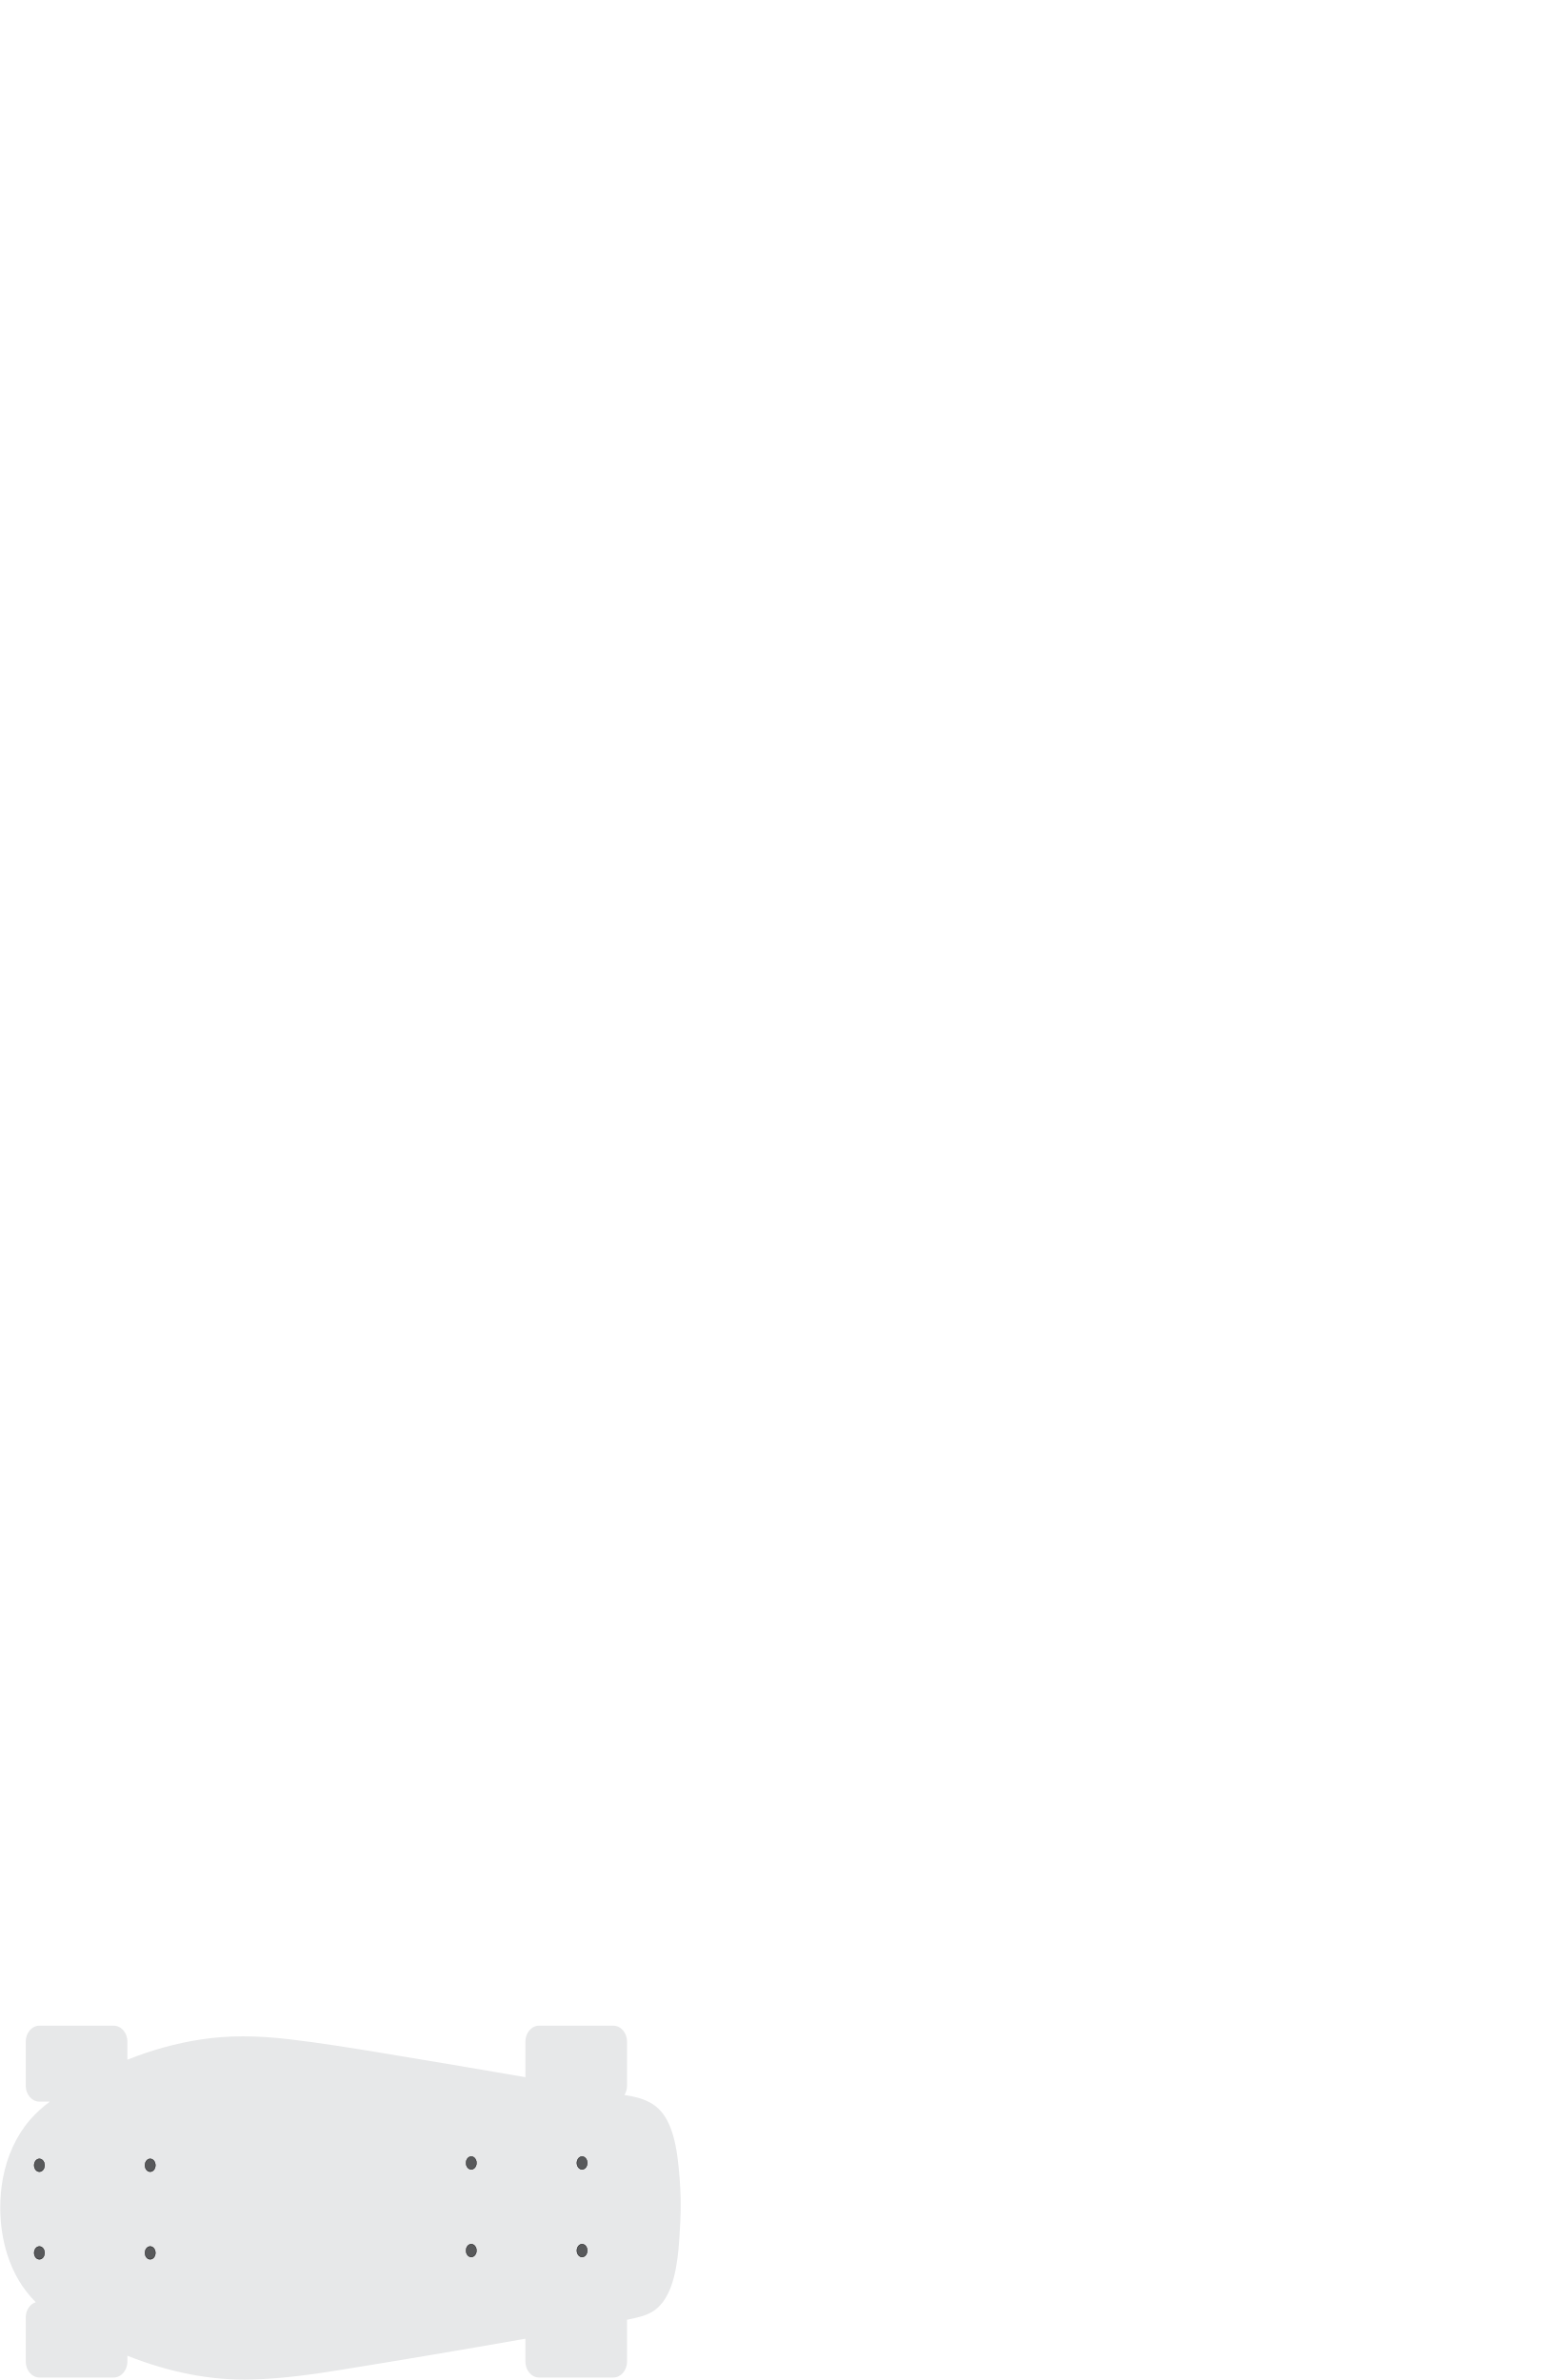
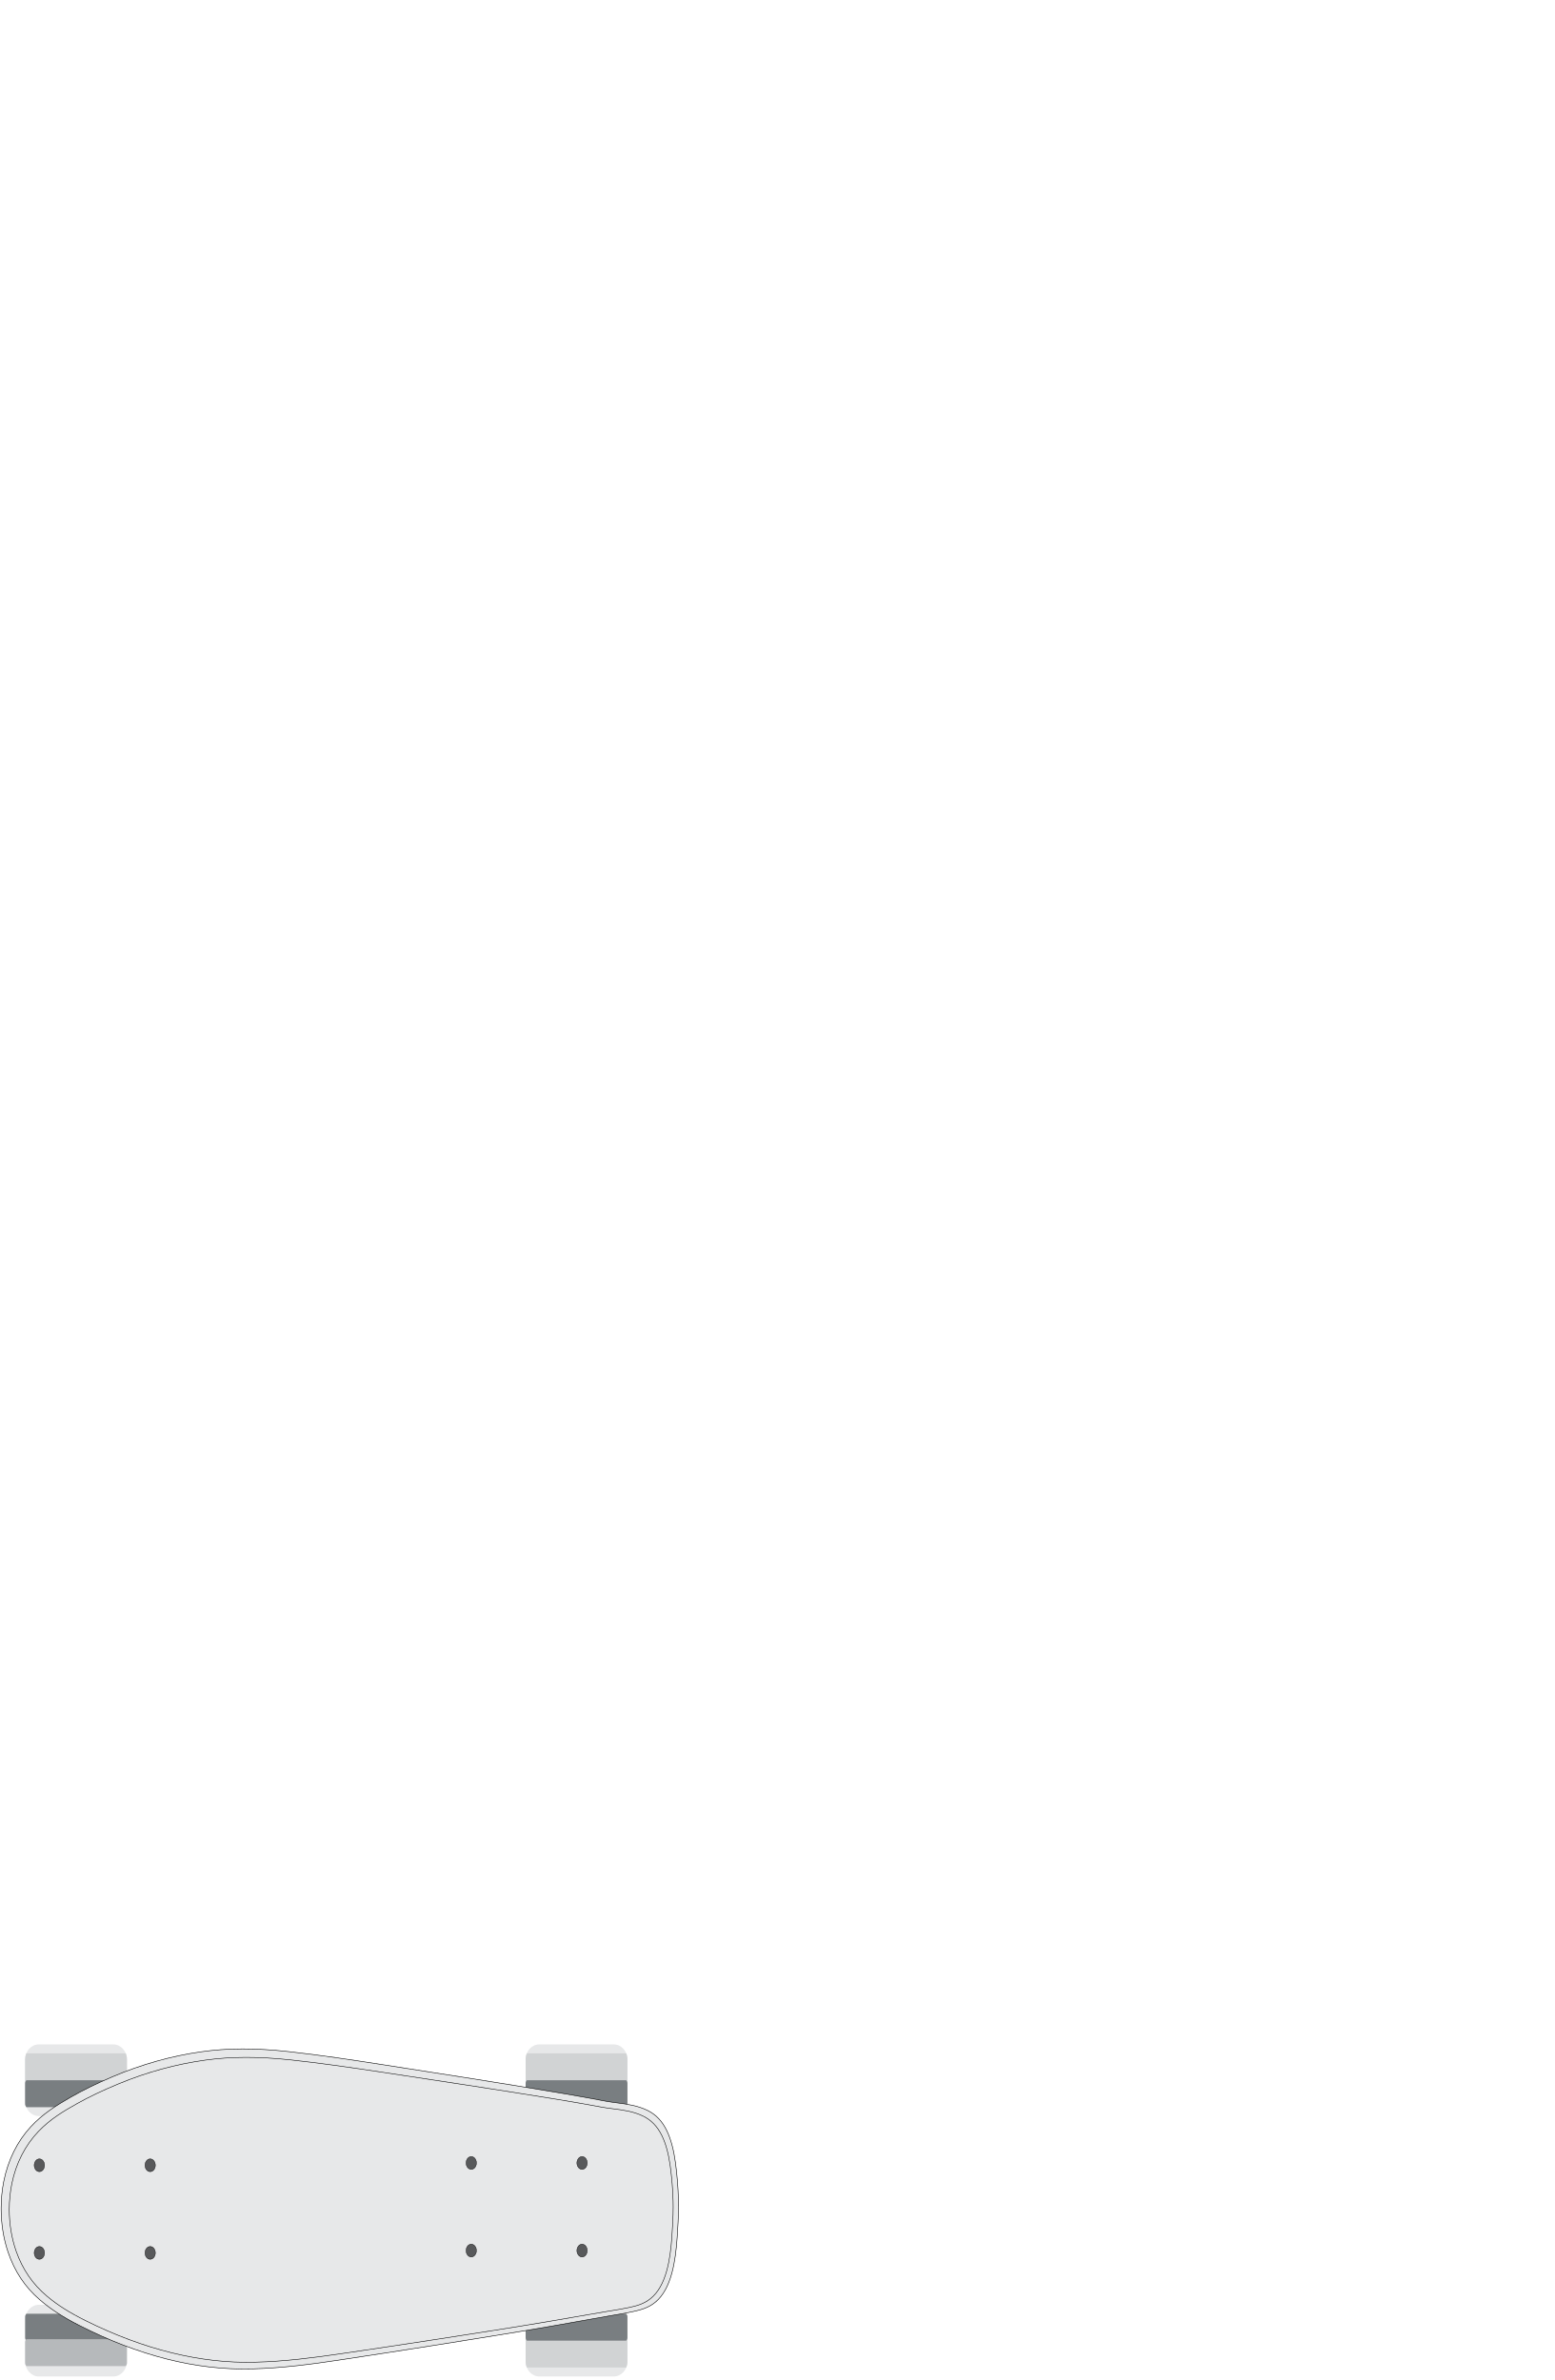
<svg xmlns="http://www.w3.org/2000/svg" width="194mm" height="297mm" viewBox="0 0 194 297" version="1.1" id="svg14632">
  <defs id="defs14626" />
  <g id="layer1">
-     <g id="g16030" transform="matrix(1.044746,0,0,1.21023,3.212798,-62.74906)">
-       <g transform="matrix(0.3527778,0,0,-0.3527778,59.6653,262.3587)" id="g7041">
-         <path style="fill:#e7e8e9;fill-opacity:1;fill-rule:nonzero;stroke:none;stroke-width:1.499" d="m 18.605,955.406 c -3.555,0 -6.463,3.368 -6.463,7.486 v 20.852 c 0,4.12 2.908,7.488 6.463,7.488 h 4.879 c -3.25,2.436 -6.381,5.188 -9.316,8.57 -6.379,7.35 -10.806,16.905 -12.803,27.631 -0.83,4.454 -1.252,9.088 -1.252,13.77 0,7.647 1.139,15.264 3.293,22.027 2.874,9.024 7.285,16.428 13.447,22.574 -2.709,0.892 -4.711,3.784 -4.711,7.199 v 20.852 c 0,4.118 2.908,7.49 6.463,7.49 h 34.996 c 3.556,0 6.463,-3.372 6.463,-7.49 v -2.777 c 20.117,7.975 39.748,11.751 58.6,11.205 0.22,0.023 0.435,0.014 0.637,-0.018 14.101,-0.396 28.043,-2.381 41.018,-4.473 28.109,-4.53 56.997,-9.4 85.863,-14.475 0.518,-0.091 1.04,-0.191 1.559,-0.283 v 10.82 c 0,4.118 2.907,7.49 6.465,7.49 h 34.992 c 3.556,0 6.465,-3.372 6.465,-7.49 v -19.756 c 1.282,-0.25 2.572,-0.52 3.855,-0.83 3.297,-0.795 7.033,-1.698 10.486,-4.732 7.716,-6.782 9.571,-21.056 10.326,-32.734 0.324,-5.016 0.643,-10.379 0.643,-15.943 0,-1.094 -0.014,-2.178 -0.039,-3.223 -0.144,-6.042 -0.618,-12.327 -1.41,-18.68 -0.806,-6.473 -2.18,-11.902 -4.082,-16.135 -2.159,-4.805 -5.134,-8.157 -9.096,-10.25 -3.917,-2.069 -7.946,-2.878 -11.906,-3.471 0.766,-1.23 1.223,-2.733 1.223,-4.357 v -20.852 c 0,-4.118 -2.909,-7.486 -6.465,-7.486 h -34.992 c -3.558,0 -6.465,3.368 -6.465,7.486 v 16.811 c -22.638,-3.946 -45.19,-7.704 -68.104,-11.496 -13.826,-2.288 -28.549,-4.668 -43.189,-6.393 -15.8,-1.86 -29.011,-1.838 -41.58,0.07 -11.748,1.784 -23.421,5.012 -34.803,9.572 v -8.564 c 0,-4.118 -2.907,-7.486 -6.463,-7.486 z" transform="matrix(0.7178782,0,0,-0.6197169,-177.8471,596.7209)" id="path7043" />
+     <g id="g9604" style="display:inline" transform="matrix(1.046529,0,0,1.142303,28.12021,31.52508)">
+       <g id="g9684">
+         <g id="g7017" transform="matrix(0.3527778,0,0,-0.3527778,45.41035,215.8572)">
+           <path d="m 0,0 c 0,-2.354 0.457,-5.607 -3.524,-5.607 h -20.883 c -6.068,0 -11.877,2.61 -11.877,11.213 0,8.605 5.809,11.215 11.877,11.215 H -3.524 C 0.457,16.821 0,13.568 0,11.214 Z" style="fill:#6d6f71;fill-opacity:1;fill-rule:nonzero;stroke:none" id="path7019" />
+         </g>
+         <g id="g7021" transform="matrix(0.3527778,0,0,-0.3527778,34.44291,211.3724)">
+           <path d="m 0,0 -1.435,-0.829 c -0.088,-0.051 -0.16,-0.175 -0.16,-0.277 v -1.658 c 0,-0.1 0.072,-0.225 0.16,-0.275 L 0,-3.868 c 0.087,-0.051 0.231,-0.051 0.319,0 l 1.436,0.829 c 0.088,0.05 0.16,0.175 0.16,0.275 v 1.658 c 0,0.102 -0.072,0.226 -0.16,0.277 L 0.319,0 C 0.231,0.051 0.087,0.051 0,0" style="fill:#dcddde;fill-opacity:1;fill-rule:nonzero;stroke:none" id="path7023" />
+         </g>
+         <g id="g7025" transform="matrix(0.3527778,0,0,-0.3527778,44.09759,210.9631)">
+           <path d="m 0,0 -1.436,-0.829 c -0.087,-0.051 -0.16,-0.175 -0.16,-0.277 v -1.658 c 0,-0.1 0.073,-0.225 0.16,-0.275 L 0,-3.868 c 0.087,-0.051 0.231,-0.051 0.319,0 l 1.435,0.829 c 0.089,0.05 0.16,0.175 0.16,0.275 v 1.658 c 0,0.102 -0.071,0.226 -0.16,0.277 L 0.319,0 C 0.231,0.051 0.087,0.051 0,0" style="fill:#dcddde;fill-opacity:1;fill-rule:nonzero;stroke:none" id="path7027" />
+         </g>
+         <g id="g7029" transform="matrix(0.3527778,0,0,-0.3527778,34.44291,216.3856)">
+           <path d="m 0,0 -1.435,0.828 c -0.088,0.051 -0.16,0.175 -0.16,0.278 v 1.658 c 0,0.099 0.072,0.224 0.16,0.275 L 0,3.867 c 0.087,0.052 0.231,0.052 0.319,0 L 1.755,3.039 C 1.843,2.988 1.915,2.863 1.915,2.764 V 1.106 C 1.915,1.003 1.843,0.879 1.755,0.828 L 0.319,0 C 0.231,-0.051 0.087,-0.051 0,0" style="fill:#dcddde;fill-opacity:1;fill-rule:nonzero;stroke:none" id="path7031" />
+         </g>
+         <g id="g7033" transform="matrix(0.3527778,0,0,-0.3527778,44.09759,216.7949)">
+           <path d="m 0,0 -1.436,0.828 c -0.087,0.051 -0.16,0.175 -0.16,0.277 v 1.658 c 0,0.1 0.073,0.226 0.16,0.276 L 0,3.867 c 0.087,0.052 0.231,0.052 0.319,0 L 1.754,3.039 C 1.843,2.989 1.914,2.863 1.914,2.763 V 1.105 C 1.914,1.003 1.843,0.879 1.754,0.828 L 0.319,0 C 0.231,-0.051 0.087,-0.051 0,0" style="fill:#dcddde;fill-opacity:1;fill-rule:nonzero;stroke:none" id="path7035" />
+         </g>
+         <g id="g7037" transform="matrix(0.3527778,0,0,-0.3527778,40.27732,219.5617)">
+           <path d="M 0,0 C 0,10.049 -13.902,3.263 -13.902,16.107 -13.902,28.954 0,22.168 0,32.217 Z" style="fill:#414142;fill-opacity:1;fill-rule:nonzero;stroke:none" id="path7039" />
+         </g>
+         <g id="g7041-0" transform="matrix(0.3527778,0,0,-0.3527778,35.79165,197.377)">
+           <path d="m 0,0 v -12.922 c 0,-2.553 2.087,-4.641 4.641,-4.641 h 25.12 c 2.553,0 4.641,2.088 4.641,4.641 V 0 c 0,2.552 -2.088,4.64 -4.641,4.64 H 4.641 C 2.087,4.64 0,2.552 0,0" style="fill:#e7e8e9;fill-opacity:1;fill-rule:nonzero;stroke:none" id="path7043-9" />
+         </g>
+         <g id="g7045" transform="matrix(0.3527778,0,0,-0.3527778,35.9329,196.719)">
+           <path d="m 0,0 c -0.254,-0.572 -0.4,-1.202 -0.4,-1.865 v -12.922 c 0,-0.664 0.146,-1.294 0.4,-1.865 h 33.601 c 0.253,0.571 0.4,1.201 0.4,1.865 v 12.922 c 0,0.663 -0.147,1.293 -0.4,1.865 z" style="fill:#d1d3d4;fill-opacity:1;fill-rule:nonzero;stroke:none" id="path7047" />
+         </g>
+         <g id="g7049" transform="matrix(0.3527778,0,0,-0.3527778,37.97411,212.1988)">
+           <path d="m 0,0 c 2.631,0 4.764,-2.132 4.764,-4.764 0,-2.631 -2.133,-4.762 -4.764,-4.762 -2.63,0 -4.764,2.131 -4.764,4.762 C -4.764,-2.132 -2.63,0 0,0" style="fill:#bcbec0;fill-opacity:1;fill-rule:nonzero;stroke:none" id="path7051" />
+         </g>
+         <g id="g7053" transform="matrix(0.3527778,0,0,-0.3527778,37.86697,212.5792)">
+           <path d="m 0,0 -2.735,-1.579 c -0.167,-0.097 -0.304,-0.334 -0.304,-0.526 v -3.159 c 0,-0.194 0.137,-0.43 0.304,-0.527 L 0,-7.369 c 0.167,-0.098 0.44,-0.098 0.608,0 l 2.736,1.578 c 0.167,0.097 0.303,0.333 0.303,0.527 v 3.159 c 0,0.192 -0.136,0.429 -0.303,0.526 L 0.608,0 C 0.44,0.096 0.167,0.096 0,0" style="fill:#dcddde;fill-opacity:1;fill-rule:nonzero;stroke:none" id="path7055" />
+         </g>
+         <g id="g7057" transform="matrix(0.3527778,0,0,-0.3527778,37.97411,213.1886)">
+           <path d="m 0,0 c 1.082,0 1.958,-0.876 1.958,-1.958 0,-1.081 -0.876,-1.957 -1.958,-1.957 -1.081,0 -1.958,0.876 -1.958,1.957 C -1.958,-0.876 -1.081,0 0,0" style="fill:#bcbec0;fill-opacity:1;fill-rule:nonzero;stroke:none" id="path7059" />
+         </g>
+         <g id="g7061" transform="matrix(0.3527778,0,0,-0.3527778,34.49921,211.692)">
+           <path d="m 0,0 c 0.567,0 1.028,-0.46 1.028,-1.028 0,-0.568 -0.461,-1.028 -1.028,-1.028 -0.567,0 -1.028,0.46 -1.028,1.028 C -1.028,-0.46 -0.567,0 0,0" style="fill:#bcbec0;fill-opacity:1;fill-rule:nonzero;stroke:none" id="path7063" />
+         </g>
+         <g id="g7065" transform="matrix(0.3527778,0,0,-0.3527778,44.15411,211.2828)">
+           <path d="m 0,0 c 0.567,0 1.027,-0.461 1.027,-1.028 0,-0.568 -0.46,-1.029 -1.027,-1.029 -0.568,0 -1.028,0.461 -1.028,1.029 C -1.028,-0.461 -0.568,0 0,0" style="fill:#bcbec0;fill-opacity:1;fill-rule:nonzero;stroke:none" id="path7067" />
+         </g>
+         <g id="g7069" transform="matrix(0.3527778,0,0,-0.3527778,35.79165,230.381)">
+           <path d="m 0,0 v 12.922 c 0,2.553 2.087,4.641 4.641,4.641 h 25.12 c 2.553,0 4.641,-2.088 4.641,-4.641 V 0 c 0,-2.552 -2.088,-4.641 -4.641,-4.641 H 4.641 C 2.087,-4.641 0,-2.552 0,0" style="fill:#e7e8e9;fill-opacity:1;fill-rule:nonzero;stroke:none" id="path7071" />
+         </g>
+         <g id="g7073" transform="matrix(0.3527778,0,0,-0.3527778,35.9329,231.039)">
+           <path d="m 0,0 c -0.254,0.572 -0.4,1.202 -0.4,1.865 v 12.922 c 0,0.664 0.146,1.293 0.4,1.865 h 33.601 c 0.253,-0.572 0.4,-1.201 0.4,-1.865 V 1.865 c 0,-0.663 -0.147,-1.293 -0.4,-1.865 z" style="fill:#d1d3d4;fill-opacity:1;fill-rule:nonzero;stroke:none" id="path7075" />
+         </g>
+         <path d="m 40.278,224.186 h 2.651 v -20.612 h -2.651 z" style="fill:#58595b;fill-opacity:1;fill-rule:nonzero;stroke:none;stroke-width:0.353" id="path7077" />
+         <g id="g7079" transform="matrix(0.3527778,0,0,-0.3527778,34.49921,216.066)">
+           <path d="M 0,0 C 0.567,0 1.028,0.46 1.028,1.028 1.028,1.596 0.567,2.056 0,2.056 -0.567,2.056 -1.028,1.596 -1.028,1.028 -1.028,0.46 -0.567,0 0,0" style="fill:#bcbec0;fill-opacity:1;fill-rule:nonzero;stroke:none" id="path7081" />
+         </g>
+         <g id="g7083" transform="matrix(0.3527778,0,0,-0.3527778,44.15411,216.4752)">
+           <path d="M 0,0 C 0.567,0 1.027,0.46 1.027,1.028 1.027,1.596 0.567,2.056 0,2.056 -0.568,2.056 -1.028,1.596 -1.028,1.028 -1.028,0.46 -0.568,0 0,0" style="fill:#bcbec0;fill-opacity:1;fill-rule:nonzero;stroke:none" id="path7085" />
+         </g>
+         <g transform="matrix(0.3527778,0,0,-0.1763781,35.9329,199.6564)" id="g9706" style="fill:#797e81;fill-opacity:1">
+           <path id="path9704" style="fill:#797e81;fill-opacity:1;fill-rule:nonzero;stroke:none" d="m 0,0 c -0.254,-0.572 -0.4,-1.202 -0.4,-1.865 v -12.922 c 0,-0.664 0.146,-1.294 0.4,-1.865 h 33.601 c 0.253,0.571 0.4,1.201 0.4,1.865 v 12.922 c 0,0.663 -0.147,1.293 -0.4,1.865 z" />
+         </g>
+         <g transform="matrix(0.3527778,0,0,-0.1763781,35.93256,228.1021)" id="g9714" style="fill:#797e81;fill-opacity:1">
+           <path id="path9712" style="fill:#797e81;fill-opacity:1;fill-rule:nonzero;stroke:none" d="m 0,0 c -0.254,0.572 -0.4,1.202 -0.4,1.865 v 12.922 c 0,0.664 0.146,1.293 0.4,1.865 h 33.601 c 0.253,-0.572 0.4,-1.201 0.4,-1.865 V 1.865 c 0,-0.663 -0.147,-1.293 -0.4,-1.865 z" />
+         </g>
+       </g>
+       <g id="g9647">
+         <g id="g7087" transform="matrix(0.3527778,0,0,-0.3527778,-21.35609,211.9012)">
+           <path d="m 0,0 c 0,2.354 -0.457,5.607 3.524,5.607 h 20.882 c 6.068,0 11.878,-2.61 11.878,-11.214 0,-8.604 -5.81,-11.214 -11.878,-11.214 H 3.524 c -3.981,0 -3.524,3.253 -3.524,5.607 z" style="fill:#6d6f71;fill-opacity:1;fill-rule:nonzero;stroke:none" id="path7089" />
+         </g>
+         <g id="g7091" transform="matrix(0.3527778,0,0,-0.3527778,-10.38865,216.3856)">
+           <path d="m 0,0 1.435,0.828 c 0.088,0.051 0.16,0.175 0.16,0.278 v 1.658 c 0,0.099 -0.072,0.224 -0.16,0.275 L 0,3.867 c -0.087,0.052 -0.231,0.052 -0.32,0 L -1.754,3.039 C -1.843,2.988 -1.915,2.863 -1.915,2.764 V 1.106 c 0,-0.103 0.072,-0.227 0.161,-0.278 L -0.32,0 C -0.231,-0.051 -0.087,-0.051 0,0" style="fill:#dcddde;fill-opacity:1;fill-rule:nonzero;stroke:none" id="path7093" />
+         </g>
+         <g id="g7095" transform="matrix(0.3527778,0,0,-0.3527778,-20.04351,216.7949)">
+           <path d="m 0,0 1.436,0.828 c 0.088,0.051 0.159,0.175 0.159,0.277 v 1.658 c 0,0.1 -0.071,0.226 -0.159,0.276 L 0,3.867 c -0.087,0.052 -0.231,0.052 -0.319,0 L -1.754,3.039 C -1.842,2.989 -1.914,2.863 -1.914,2.763 V 1.105 c 0,-0.102 0.072,-0.226 0.16,-0.277 L -0.319,0 C -0.231,-0.051 -0.087,-0.051 0,0" style="fill:#dcddde;fill-opacity:1;fill-rule:nonzero;stroke:none" id="path7097" />
+         </g>
+         <g id="g7099" transform="matrix(0.3527778,0,0,-0.3527778,-10.38865,211.3724)">
+           <path d="m 0,0 1.435,-0.829 c 0.088,-0.051 0.16,-0.175 0.16,-0.277 v -1.658 c 0,-0.1 -0.072,-0.225 -0.16,-0.275 L 0,-3.868 c -0.087,-0.051 -0.231,-0.051 -0.32,0 l -1.434,0.829 c -0.089,0.05 -0.161,0.175 -0.161,0.275 v 1.658 c 0,0.102 0.072,0.226 0.161,0.277 L -0.32,0 C -0.231,0.051 -0.087,0.051 0,0" style="fill:#dcddde;fill-opacity:1;fill-rule:nonzero;stroke:none" id="path7101" />
+         </g>
+         <g id="g7103" transform="matrix(0.3527778,0,0,-0.3527778,-20.04351,210.9631)">
+           <path d="M 0,0 1.436,-0.829 C 1.524,-0.88 1.595,-1.004 1.595,-1.106 v -1.658 c 0,-0.1 -0.071,-0.225 -0.159,-0.275 L 0,-3.868 c -0.087,-0.051 -0.231,-0.051 -0.319,0 l -1.435,0.829 c -0.088,0.05 -0.16,0.175 -0.16,0.275 v 1.658 c 0,0.102 0.072,0.226 0.16,0.277 L -0.319,0 C -0.231,0.051 -0.087,0.051 0,0" style="fill:#dcddde;fill-opacity:1;fill-rule:nonzero;stroke:none" id="path7105" />
+         </g>
+         <g id="g7107" transform="matrix(0.3527778,0,0,-0.3527778,-16.22324,208.1963)">
+           <path d="M 0,0 C 0,-10.049 13.903,-3.263 13.903,-16.109 13.903,-28.954 0,-22.168 0,-32.217 Z" style="fill:#414142;fill-opacity:1;fill-rule:nonzero;stroke:none" id="path7109" />
+         </g>
+         <g id="g7111" transform="matrix(0.3527778,0,0,-0.3527778,-11.73739,230.381)">
+           <path d="m 0,0 v 12.922 c 0,2.553 -2.087,4.641 -4.64,4.641 h -25.122 c -2.552,0 -4.64,-2.088 -4.64,-4.641 V 0 c 0,-2.552 2.088,-4.641 4.64,-4.641 H -4.64 C -2.087,-4.641 0,-2.552 0,0" style="fill:#e7e8e9;fill-opacity:1;fill-rule:nonzero;stroke:none" id="path7113" />
+         </g>
+         <g id="g7115" transform="matrix(0.3527778,0,0,-0.1763781,-11.87882,228.1021)" style="fill:#797e81;fill-opacity:1">
+           <path d="m 0,0 c 0.254,0.572 0.401,1.202 0.401,1.865 v 12.922 c 0,0.664 -0.147,1.293 -0.4,1.865 h -33.602 c -0.254,-0.572 -0.4,-1.201 -0.4,-1.865 V 1.865 c 0,-0.663 0.146,-1.293 0.401,-1.865 z" style="fill:#797e81;fill-opacity:1;fill-rule:nonzero;stroke:none" id="path7117" />
+         </g>
+         <g id="g7119" transform="matrix(0.3527778,0,0,-0.3527778,-13.91971,215.5595)">
+           <path d="m 0,0 c -2.632,0 -4.765,2.133 -4.765,4.764 0,2.632 2.133,4.763 4.765,4.763 2.63,0 4.763,-2.131 4.763,-4.763 C 4.763,2.133 2.63,0 0,0" style="fill:#bcbec0;fill-opacity:1;fill-rule:nonzero;stroke:none" id="path7121" />
+         </g>
+         <g id="g7123" transform="matrix(0.3527778,0,0,-0.3527778,-13.81271,215.1788)">
+           <path d="m 0,0 2.735,1.579 c 0.167,0.097 0.304,0.333 0.304,0.526 v 3.159 c 0,0.193 -0.137,0.43 -0.304,0.526 L 0,7.369 c -0.167,0.097 -0.44,0.097 -0.608,0 L -3.343,5.79 C -3.511,5.694 -3.647,5.457 -3.647,5.264 V 2.105 c 0,-0.193 0.136,-0.429 0.304,-0.526 L -0.608,0 C -0.44,-0.097 -0.167,-0.097 0,0" style="fill:#dcddde;fill-opacity:1;fill-rule:nonzero;stroke:none" id="path7125" />
+         </g>
+         <g id="g7127" transform="matrix(0.3527778,0,0,-0.3527778,-13.91971,214.5694)">
+           <path d="m 0,0 c -1.083,0 -1.959,0.876 -1.959,1.957 0,1.082 0.876,1.958 1.959,1.958 1.08,0 1.957,-0.876 1.957,-1.958 C 1.957,0.876 1.08,0 0,0" style="fill:#bcbec0;fill-opacity:1;fill-rule:nonzero;stroke:none" id="path7129" />
+         </g>
+         <g id="g7131" transform="matrix(0.3527778,0,0,-0.3527778,-10.44531,216.066)">
+           <path d="m 0,0 c -0.567,0 -1.027,0.46 -1.027,1.028 0,0.568 0.46,1.028 1.027,1.028 0.568,0 1.028,-0.46 1.028,-1.028 C 1.028,0.46 0.568,0 0,0" style="fill:#bcbec0;fill-opacity:1;fill-rule:nonzero;stroke:none" id="path7133" />
+         </g>
+         <g id="g7135" transform="matrix(0.3527778,0,0,-0.3527778,-20.09967,216.4752)">
+           <path d="m 0,0 c -0.568,0 -1.028,0.46 -1.028,1.028 0,0.568 0.46,1.028 1.028,1.028 0.568,0 1.028,-0.46 1.028,-1.028 C 1.028,0.46 0.568,0 0,0" style="fill:#bcbec0;fill-opacity:1;fill-rule:nonzero;stroke:none" id="path7137" />
+         </g>
+         <g id="g7139" transform="matrix(0.3527778,0,0,-0.3527778,-11.73739,197.377)">
+           <path d="m 0,0 v -12.922 c 0,-2.553 -2.087,-4.641 -4.64,-4.641 h -25.122 c -2.552,0 -4.64,2.088 -4.64,4.641 V 0 c 0,2.552 2.088,4.64 4.64,4.64 H -4.64 C -2.087,4.64 0,2.552 0,0" style="fill:#e7e8e9;fill-opacity:1;fill-rule:nonzero;stroke:none" id="path7141" />
+         </g>
+         <g id="g7143" transform="matrix(0.3527778,0,0,-0.3527778,-11.87882,196.719)">
+           <path d="m 0,0 c 0.254,-0.572 0.401,-1.202 0.401,-1.865 v -12.922 c 0,-0.664 -0.147,-1.294 -0.4,-1.865 h -33.602 c -0.254,0.571 -0.4,1.201 -0.4,1.865 v 12.922 c 0,0.663 0.146,1.293 0.401,1.865 z" style="fill:#d1d3d4;fill-opacity:1;fill-rule:nonzero;stroke:none" id="path7145" />
+         </g>
+         <path d="m -16.223,203.573 h -2.651 v 20.612 h 2.651 z" style="fill:#58595b;fill-opacity:1;fill-rule:nonzero;stroke:none;stroke-width:0.353" id="path7147" />
+         <g id="g7149" transform="matrix(0.3527778,0,0,-0.3527778,-10.44531,211.692)">
+           <path d="m 0,0 c -0.567,0 -1.027,-0.46 -1.027,-1.028 0,-0.568 0.46,-1.028 1.027,-1.028 0.568,0 1.028,0.46 1.028,1.028 C 1.028,-0.46 0.568,0 0,0" style="fill:#bcbec0;fill-opacity:1;fill-rule:nonzero;stroke:none" id="path7151" />
+         </g>
+         <g id="g7153" transform="matrix(0.3527778,0,0,-0.3527778,-20.09967,211.2828)">
+           <path d="m 0,0 c -0.568,0 -1.028,-0.461 -1.028,-1.028 0,-0.568 0.46,-1.029 1.028,-1.029 0.568,0 1.028,0.461 1.028,1.029 C 1.028,-0.461 0.568,0 0,0" style="fill:#bcbec0;fill-opacity:1;fill-rule:nonzero;stroke:none" id="path7155" />
+         </g>
+         <g transform="matrix(0.3527778,0,0,-0.1763781,-11.87882,199.6564)" id="g9710" style="fill:#797e81;fill-opacity:1">
+           <path id="path9708" style="fill:#797e81;fill-opacity:1;fill-rule:nonzero;stroke:none" d="m 0,0 c 0.254,-0.572 0.401,-1.202 0.401,-1.865 v -12.922 c 0,-0.664 -0.147,-1.294 -0.4,-1.865 h -33.602 c -0.254,0.571 -0.4,1.201 -0.4,1.865 v 12.922 c 0,0.663 0.146,1.293 0.401,1.865 z" />
+         </g>
+         <g style="fill:#b6b9bb;fill-opacity:1" transform="matrix(0.3527778,0,0,-0.1763781,-11.87882,230.8816)" id="g9728">
+           <path id="path9726" style="fill:#b6b9bb;fill-opacity:1;fill-rule:nonzero;stroke:none" d="m 0,0 c 0.254,0.572 0.401,1.202 0.401,1.865 v 12.922 c 0,0.664 -0.147,1.293 -0.4,1.865 h -33.602 c -0.254,-0.572 -0.4,-1.201 -0.4,-1.865 V 1.865 c 0,-0.663 0.146,-1.293 0.401,-1.865 z" />
+         </g>
      </g>
    </g>
+     <path style="display:none;fill:#e7e8e9;fill-opacity:1;fill-rule:nonzero;stroke:none;stroke-width:0.386" d="m 4.899,297 c -0.942,0 -1.712,-0.842 -1.712,-1.87 v -5.21 c 0,-1.029 0.77,-1.871 1.712,-1.871 H 6.191 C 5.33,287.44 4.501,286.753 3.723,285.908 2.033,284.072 0.861,281.684 0.332,279.005 0.112,277.892 0,276.734 0,275.564 0,273.654 0.302,271.751 0.872,270.061 1.634,267.807 2.802,265.957 4.435,264.421 3.717,264.198 3.187,263.476 3.187,262.623 v -5.21 c 0,-1.029 0.77,-1.871 1.712,-1.871 h 9.271 c 0.942,0 1.712,0.843 1.712,1.871 v 0.694 c 5.329,-1.992 10.53,-2.936 15.524,-2.799 0.058,-0.005 0.115,-0.004 0.169,0.004 3.736,0.099 7.429,0.595 10.866,1.117 7.446,1.132 15.099,2.348 22.746,3.616 0.137,0.023 0.276,0.048 0.413,0.071 v -2.703 c 0,-1.029 0.77,-1.871 1.713,-1.871 h 9.27 c 0.942,0 1.713,0.843 1.713,1.871 v 4.936 c 0.34,0.063 0.681,0.13 1.021,0.207 0.873,0.199 1.863,0.424 2.778,1.182 2.044,1.694 2.536,5.261 2.736,8.178 C 84.916,273.17 85,274.51 85,275.9 c 0,0.273 -0.004,0.544 -0.01,0.805 -0.038,1.51 -0.164,3.08 -0.374,4.667 -0.214,1.617 -0.578,2.974 -1.081,4.031 -0.572,1.2 -1.36,2.038 -2.41,2.561 -1.038,0.517 -2.105,0.719 -3.154,0.867 0.203,0.307 0.324,0.683 0.324,1.089 v 5.21 c 0,1.029 -0.771,1.87 -1.713,1.87 h -9.27 c -0.942,0 -1.713,-0.842 -1.713,-1.87 v -4.2 c -5.997,0.986 -11.971,1.925 -18.042,2.872 -3.663,0.572 -7.563,1.166 -11.441,1.597 -4.186,0.465 -7.686,0.459 -11.015,-0.018 -3.112,-0.446 -6.204,-1.252 -9.22,-2.392 v 2.14 c 0,1.029 -0.77,1.87 -1.712,1.87 z" id="path7043" />
+     <path d="m 84.651,275.279 c 0,-0.27 -0.003,-0.538 -0.01,-0.795 -0.038,-1.491 -0.163,-3.041 -0.372,-4.609 -0.212,-1.597 -0.574,-2.936 -1.075,-3.981 -0.569,-1.186 -1.352,-2.013 -2.396,-2.529 -1.246,-0.616 -2.536,-0.783 -3.783,-0.945 -0.501,-0.065 -0.974,-0.126 -1.444,-0.215 -1.617,-0.305 -3.53,-0.661 -5.451,-0.983 -7.574,-1.27 -15.057,-2.438 -22.696,-3.622 -3.642,-0.565 -7.52,-1.151 -11.376,-1.577 -4.162,-0.459 -7.642,-0.453 -10.952,0.018 -3.741,0.532 -7.454,1.576 -11.035,3.104 -2.078,0.886 -3.751,1.706 -5.266,2.578 -1.752,1.009 -3.449,2.049 -4.954,3.673 -1.68,1.813 -2.846,4.171 -3.372,6.817 -0.219,1.099 -0.329,2.242 -0.329,3.397 0,1.887 0.3,3.766 0.867,5.435 0.819,2.409 2.111,4.352 3.951,5.938 1.343,1.158 2.847,2.138 4.874,3.176 7.434,3.807 14.679,5.642 21.534,5.456 0.058,0.005 0.114,0.003 0.167,-0.004 3.714,-0.098 7.386,-0.588 10.804,-1.104 7.404,-1.118 15.013,-2.319 22.616,-3.571 2.504,-0.412 5.045,-0.866 7.502,-1.304 1.222,-0.218 2.486,-0.444 3.73,-0.661 0.248,-0.043 0.496,-0.085 0.743,-0.126 0.678,-0.113 1.379,-0.231 2.073,-0.388 0.868,-0.196 1.852,-0.419 2.762,-1.168 2.032,-1.673 2.521,-5.196 2.72,-8.077 0.085,-1.238 0.169,-2.561 0.169,-3.934 z" style="display:inline;fill:#e7e8e9;fill-opacity:1;stroke:#000000;stroke-width:0.066;stroke-linecap:butt;stroke-linejoin:miter;stroke-miterlimit:10;stroke-dasharray:none;stroke-opacity:1" id="path1677" />
+     <path id="path9608" style="display:inline;fill:none;fill-opacity:1;stroke:#000000;stroke-width:0.064;stroke-linecap:butt;stroke-linejoin:miter;stroke-miterlimit:10;stroke-dasharray:none;stroke-opacity:1" d="m 83.985,275.406 c 0,-0.257 -0.003,-0.512 -0.009,-0.758 -0.037,-1.42 -0.16,-2.897 -0.364,-4.39 -0.208,-1.521 -0.563,-2.797 -1.054,-3.792 -0.557,-1.129 -1.325,-1.917 -2.348,-2.409 -1.221,-0.587 -2.485,-0.746 -3.708,-0.9 -0.491,-0.062 -0.955,-0.12 -1.415,-0.205 -1.585,-0.291 -3.46,-0.629 -5.343,-0.936 -7.423,-1.209 -14.758,-2.322 -22.244,-3.45 -3.569,-0.538 -7.37,-1.097 -11.149,-1.502 -4.079,-0.437 -7.489,-0.432 -10.734,0.017 -3.666,0.507 -7.305,1.502 -10.816,2.957 -2.036,0.844 -3.676,1.625 -5.161,2.456 -1.717,0.961 -3.381,1.952 -4.856,3.499 -1.647,1.727 -2.79,3.973 -3.305,6.494 -0.214,1.047 -0.323,2.136 -0.323,3.236 0,1.797 0.294,3.587 0.85,5.177 0.803,2.295 2.069,4.145 3.872,5.656 1.317,1.103 2.79,2.037 4.777,3.025 7.286,3.626 14.387,5.374 21.105,5.197 0.057,0.005 0.112,0.003 0.164,-0.004 3.64,-0.093 7.239,-0.56 10.589,-1.051 7.256,-1.065 14.714,-2.209 22.165,-3.402 2.454,-0.393 4.945,-0.825 7.353,-1.242 1.198,-0.208 2.437,-0.423 3.655,-0.63 0.243,-0.041 0.486,-0.081 0.729,-0.12 0.664,-0.108 1.351,-0.22 2.032,-0.369 0.851,-0.187 1.816,-0.399 2.707,-1.112 1.992,-1.594 2.471,-4.949 2.666,-7.694 0.084,-1.179 0.165,-2.439 0.165,-3.747 z" />
    <g id="layer1-8" transform="matrix(0.212385,0,0,0.2733501,76.68977,262.7461)" style="display:inline;fill:#58595b;fill-opacity:1">
-       <g id="g95" transform="matrix(1.049857,0,0,0.9997788,-90.55578,-224.7134)" style="fill:#58595b;fill-opacity:1">
+       <g id="g95" transform="matrix(1.049857,0,0,0.9997788,-90.55578,-224.7134)" style="display:inline;fill:#58595b;fill-opacity:1">
        <ellipse cy="291" cx="6" id="ellipse929" style="fill:#58595b;fill-opacity:1;stroke:#000000;stroke-width:0.205;stroke-miterlimit:4;stroke-dasharray:none;stroke-opacity:1" rx="2.898" ry="2.898" />
        <ellipse ry="2.898" rx="2.898" style="fill:#58595b;fill-opacity:1;stroke:#000000;stroke-width:0.205;stroke-miterlimit:4;stroke-dasharray:none;stroke-opacity:1" id="ellipse40" cx="6" cy="251" />
        <ellipse ry="2.898" rx="2.898" style="display:inline;fill:#58595b;fill-opacity:1;stroke:#000000;stroke-width:0.205;stroke-miterlimit:4;stroke-dasharray:none;stroke-opacity:1" id="ellipse42" cx="68" cy="291" />
        <ellipse cy="251" cx="68" id="ellipse44" style="display:inline;fill:#58595b;fill-opacity:1;stroke:#000000;stroke-width:0.205;stroke-miterlimit:4;stroke-dasharray:none;stroke-opacity:1" rx="2.898" ry="2.898" />
      </g>
      <g transform="matrix(-1.049857,0,0,-0.9997788,-266.5659,318.2252)" id="g111" style="fill:#58595b;fill-opacity:1">
        <ellipse ry="2.898" rx="2.898" style="fill:#58595b;fill-opacity:1;stroke:#000000;stroke-width:0.205;stroke-miterlimit:4;stroke-dasharray:none;stroke-opacity:1" id="ellipse99" cx="6" cy="291" />
        <ellipse cy="251" cx="6" id="ellipse101" style="fill:#58595b;fill-opacity:1;stroke:#000000;stroke-width:0.205;stroke-miterlimit:4;stroke-dasharray:none;stroke-opacity:1" rx="2.898" ry="2.898" />
        <ellipse cy="291" cx="68" id="ellipse103" style="fill:#58595b;fill-opacity:1;stroke:#000000;stroke-width:0.205;stroke-miterlimit:4;stroke-dasharray:none;stroke-opacity:1" rx="2.898" ry="2.898" />
        <ellipse ry="2.898" rx="2.898" style="fill:#58595b;fill-opacity:1;stroke:#000000;stroke-width:0.205;stroke-miterlimit:4;stroke-dasharray:none;stroke-opacity:1" id="ellipse105" cx="68" cy="251" />
      </g>
    </g>
  </g>
</svg>
